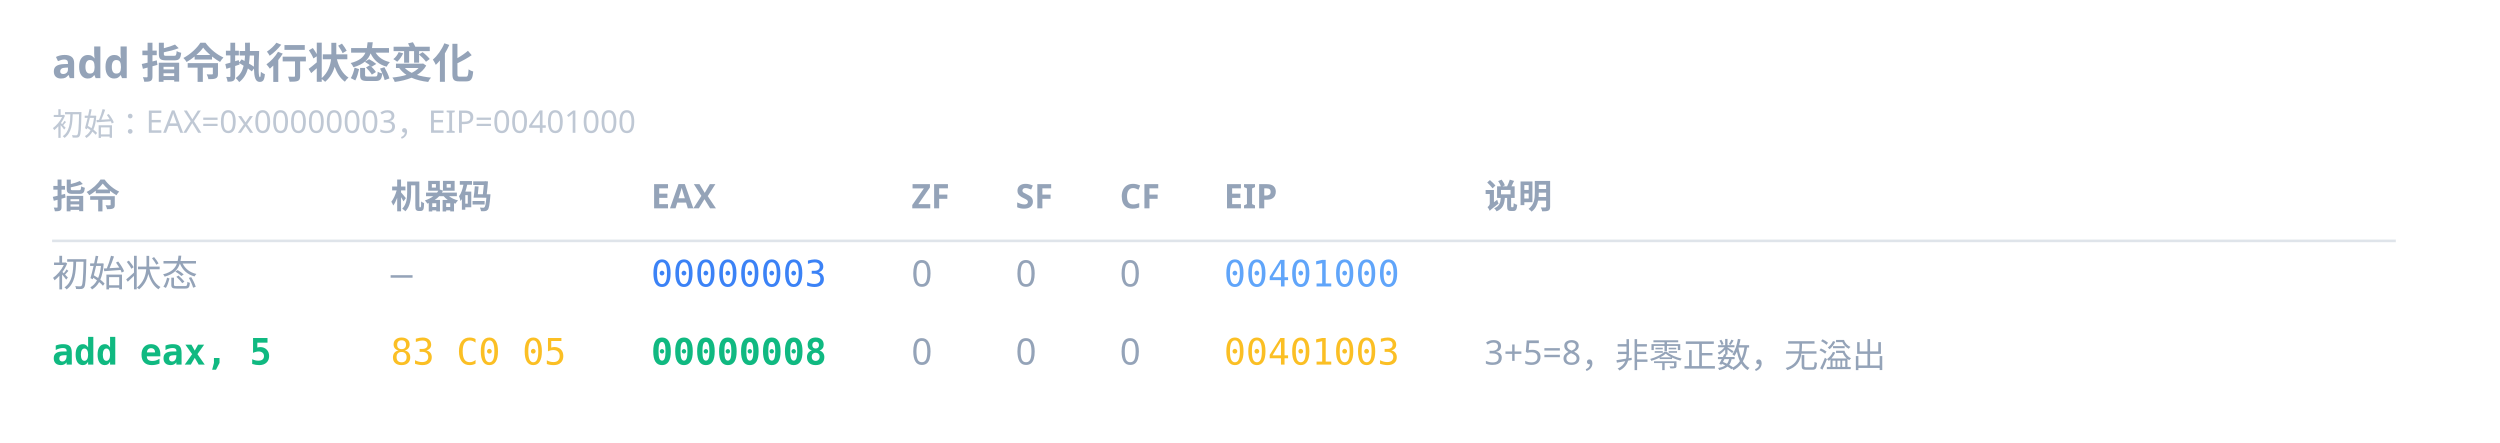
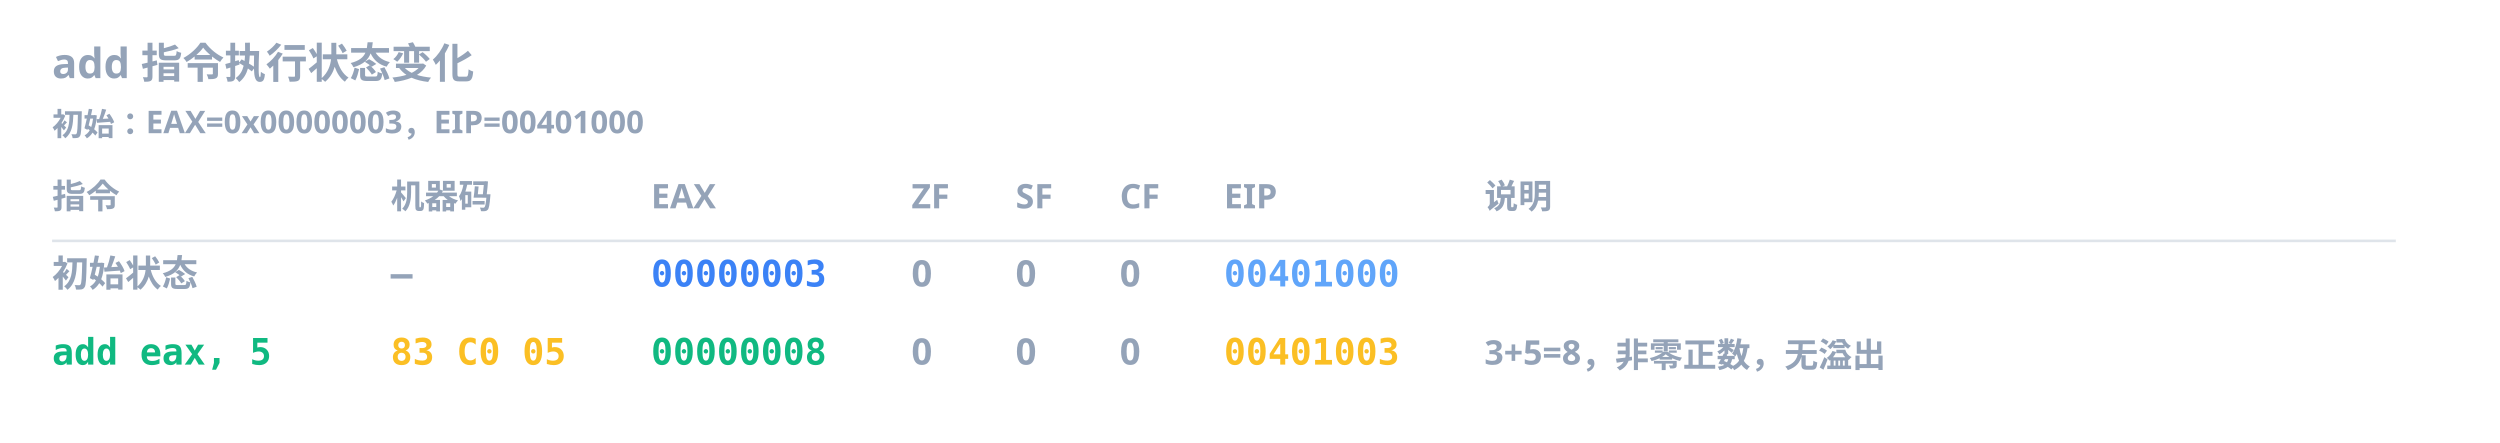
<svg xmlns="http://www.w3.org/2000/svg" viewBox="0 0 960 170" width="100%" height="100%" font-family="'Noto Sans SC','Microsoft YaHei','PingFang SC','Hiragino Sans GB',sans-serif" font-size="14">
  <text x="20" y="30" font-size="16" font-weight="bold" fill="#94a3b8">add 指令执行状态变化</text>
-   <text x="20" y="52" font-size="12" fill="#94a3b8" opacity="0.6">初始：EAX=0x00000003，EIP=00401000</text>
+   <text x="20" y="52" font-size="12" fill="#94a3b8" font-weight="bold">初始：EAX=0x00000003，EIP=00401000</text>
  <g transform="translate(20, 80)">
    <text x="0" y="0" font-size="13" fill="#94a3b8" font-weight="bold">指令</text>
    <text x="130" y="0" font-size="13" fill="#94a3b8" font-weight="bold">机器码</text>
    <text x="230" y="0" font-size="13" fill="#94a3b8" font-weight="bold">EAX</text>
    <text x="330" y="0" font-size="13" fill="#94a3b8" font-weight="bold">ZF</text>
    <text x="370" y="0" font-size="13" fill="#94a3b8" font-weight="bold">SF</text>
    <text x="410" y="0" font-size="13" fill="#94a3b8" font-weight="bold">CF</text>
    <text x="450" y="0" font-size="13" fill="#94a3b8" font-weight="bold">EIP</text>
    <text x="550" y="0" font-size="13" fill="#94a3b8" font-weight="bold">说明</text>
    <rect x="0" y="12" width="900" height="1" fill="#94a3b8" fill-opacity="0.3" />
  </g>
  <g transform="translate(20, 110)">
-     <text x="0" y="0" font-family="monospace" font-size="14" fill="#94a3b8">初始状态</text>
-     <text x="130" y="0" font-family="monospace" font-size="14" fill="#94a3b8">—</text>
-     <text x="230" y="0" font-family="monospace" font-size="14" fill="#3b82f6">00000003</text>
-     <text x="330" y="0" font-size="14" fill="#94a3b8">0</text>
-     <text x="370" y="0" font-size="14" fill="#94a3b8">0</text>
-     <text x="410" y="0" font-size="14" fill="#94a3b8">0</text>
-     <text x="450" y="0" font-family="monospace" font-size="14" fill="#60a5fa">00401000</text>
+     <text x="0" y="0" font-family="monospace" font-size="14" fill="#94a3b8" font-weight="bold">初始状态</text>
+     <text x="130" y="0" font-family="monospace" font-size="14" fill="#94a3b8" font-weight="bold">—</text>
+     <text x="230" y="0" font-family="monospace" font-size="14" fill="#3b82f6" font-weight="bold">00000003</text>
+     <text x="330" y="0" font-size="14" fill="#94a3b8" font-weight="bold">0</text>
+     <text x="370" y="0" font-size="14" fill="#94a3b8" font-weight="bold">0</text>
+     <text x="410" y="0" font-size="14" fill="#94a3b8" font-weight="bold">0</text>
+     <text x="450" y="0" font-family="monospace" font-size="14" fill="#60a5fa" font-weight="bold">00401000</text>
  </g>
  <g transform="translate(20, 140)">
    <text x="0" y="0" font-family="monospace" font-size="14" font-weight="bold" fill="#10b981">add eax, 5</text>
-     <text x="130" y="0" font-family="monospace" font-size="14" fill="#fbbf24">83 C0 05</text>
+     <text x="130" y="0" font-family="monospace" font-size="14" fill="#fbbf24" font-weight="bold">83 C0 05</text>
    <text x="230" y="0" font-family="monospace" font-size="14" font-weight="bold" fill="#10b981">00000008</text>
-     <text x="330" y="0" font-size="14" fill="#94a3b8">0</text>
-     <text x="370" y="0" font-size="14" fill="#94a3b8">0</text>
-     <text x="410" y="0" font-size="14" fill="#94a3b8">0</text>
-     <text x="450" y="0" font-family="monospace" font-size="14" fill="#fbbf24">00401003</text>
-     <text x="550" y="0" font-size="13" fill="#94a3b8">3+5=8，非零正数，无溢出</text>
+     <text x="330" y="0" font-size="14" fill="#94a3b8" font-weight="bold">0</text>
+     <text x="370" y="0" font-size="14" fill="#94a3b8" font-weight="bold">0</text>
+     <text x="410" y="0" font-size="14" fill="#94a3b8" font-weight="bold">0</text>
+     <text x="450" y="0" font-family="monospace" font-size="14" fill="#fbbf24" font-weight="bold">00401003</text>
+     <text x="550" y="0" font-size="13" fill="#94a3b8" font-weight="bold">3+5=8，非零正数，无溢出</text>
  </g>
</svg>
